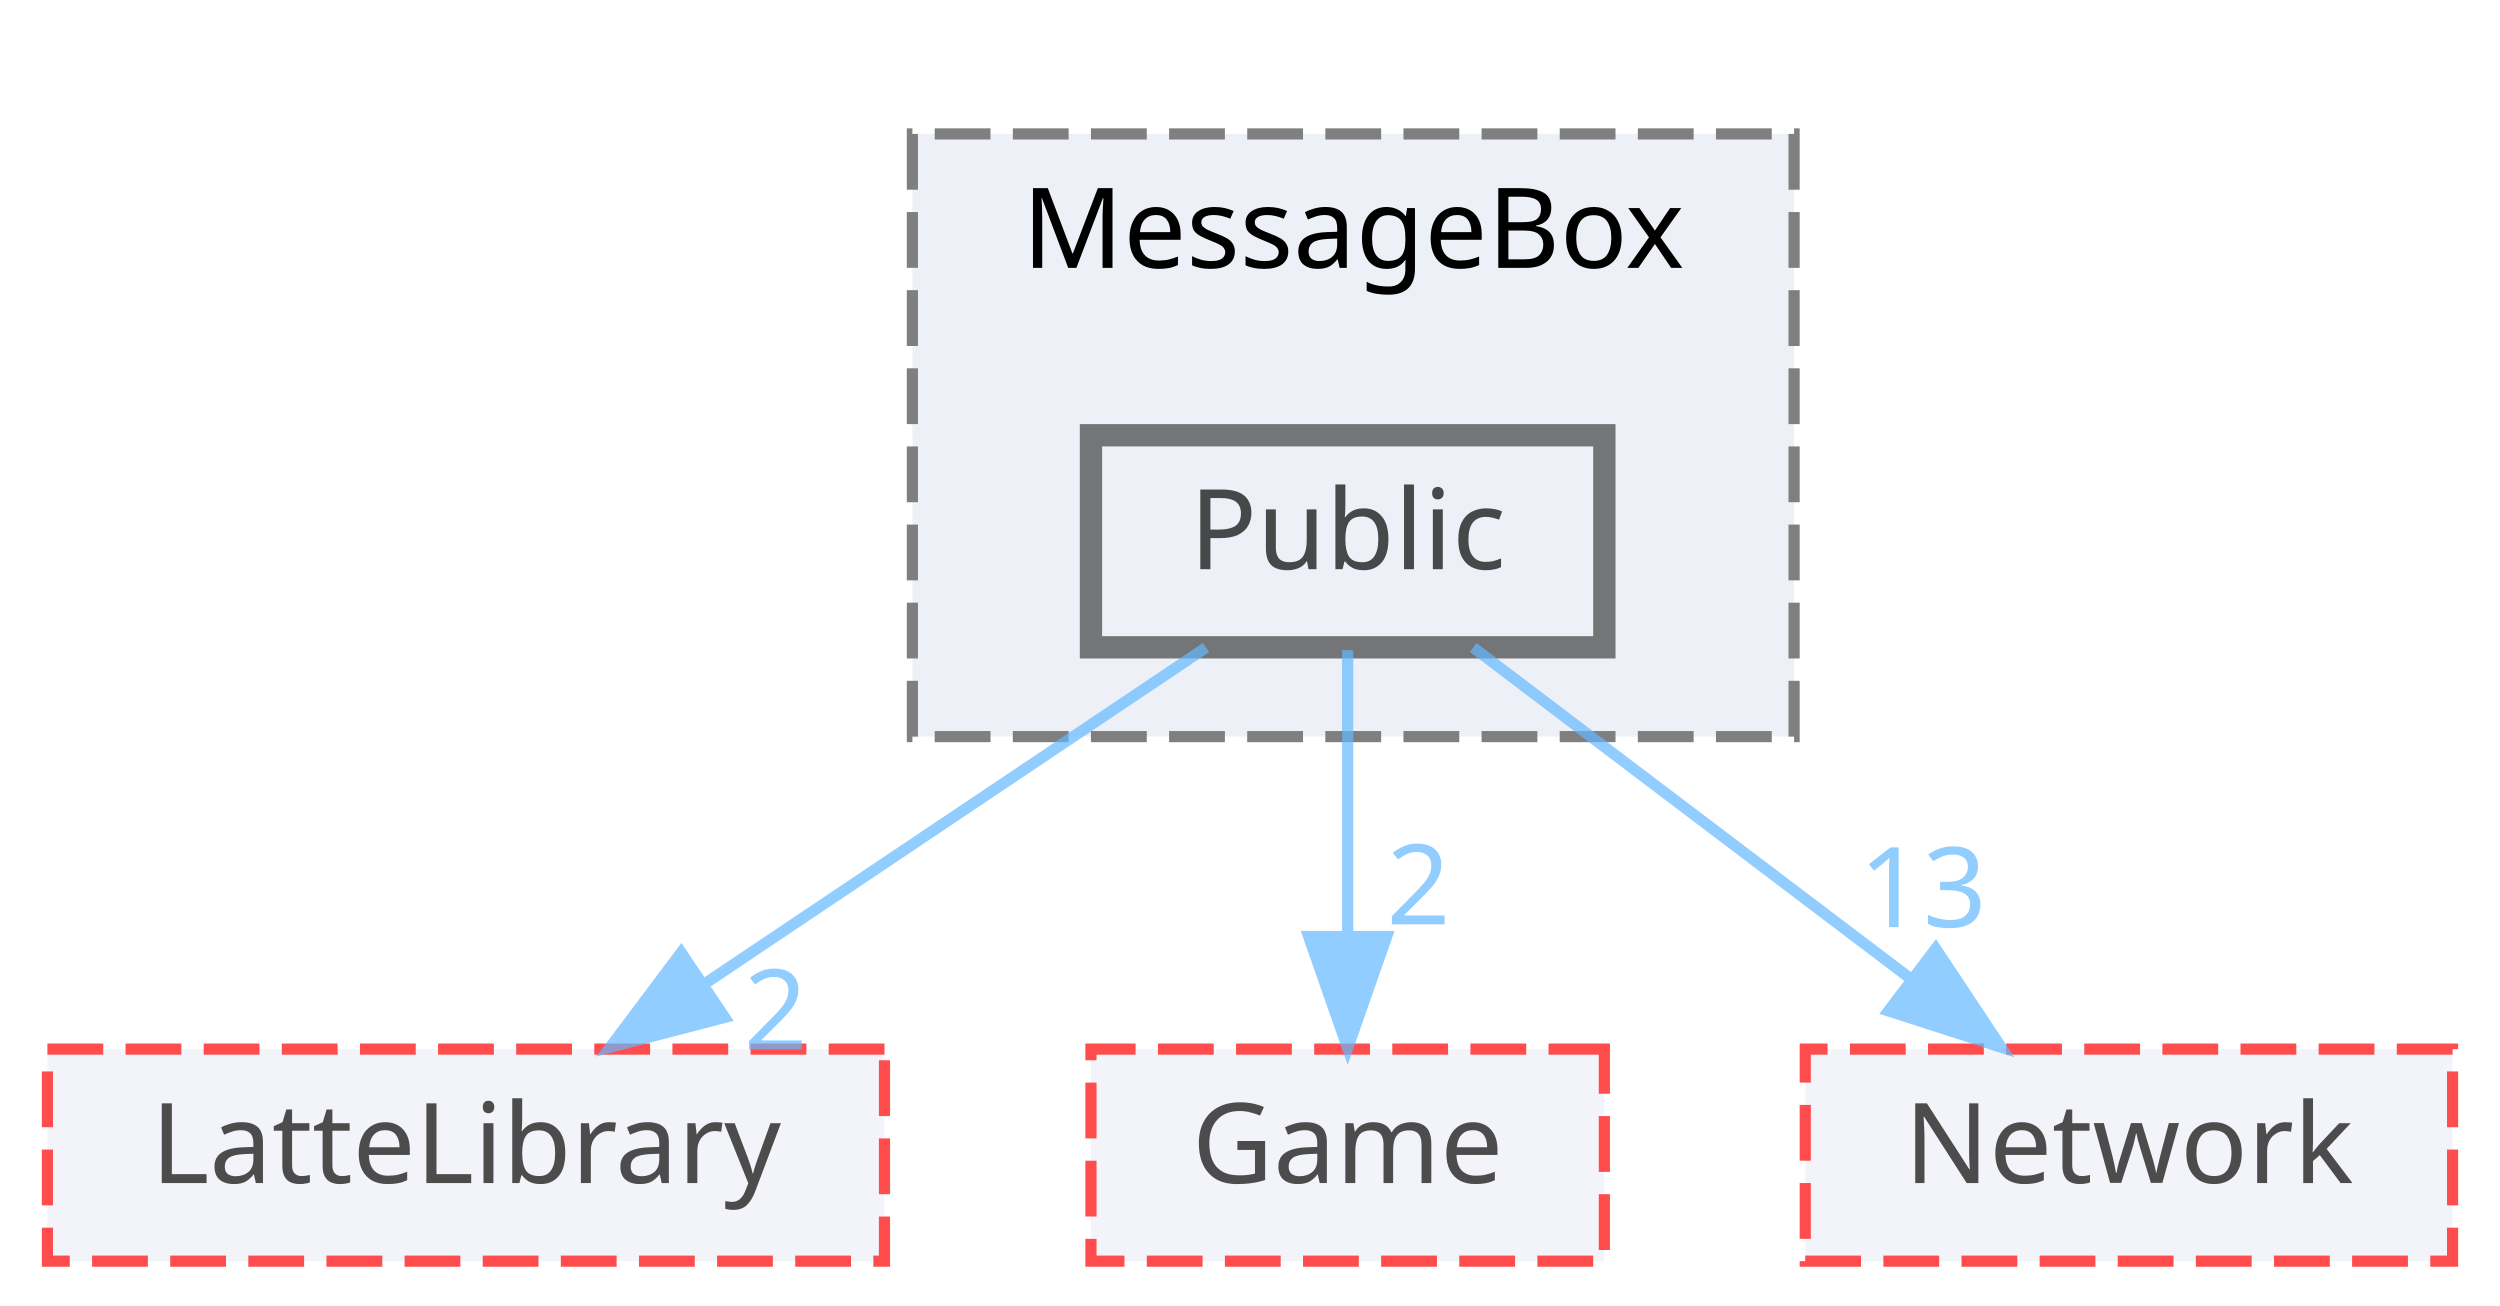
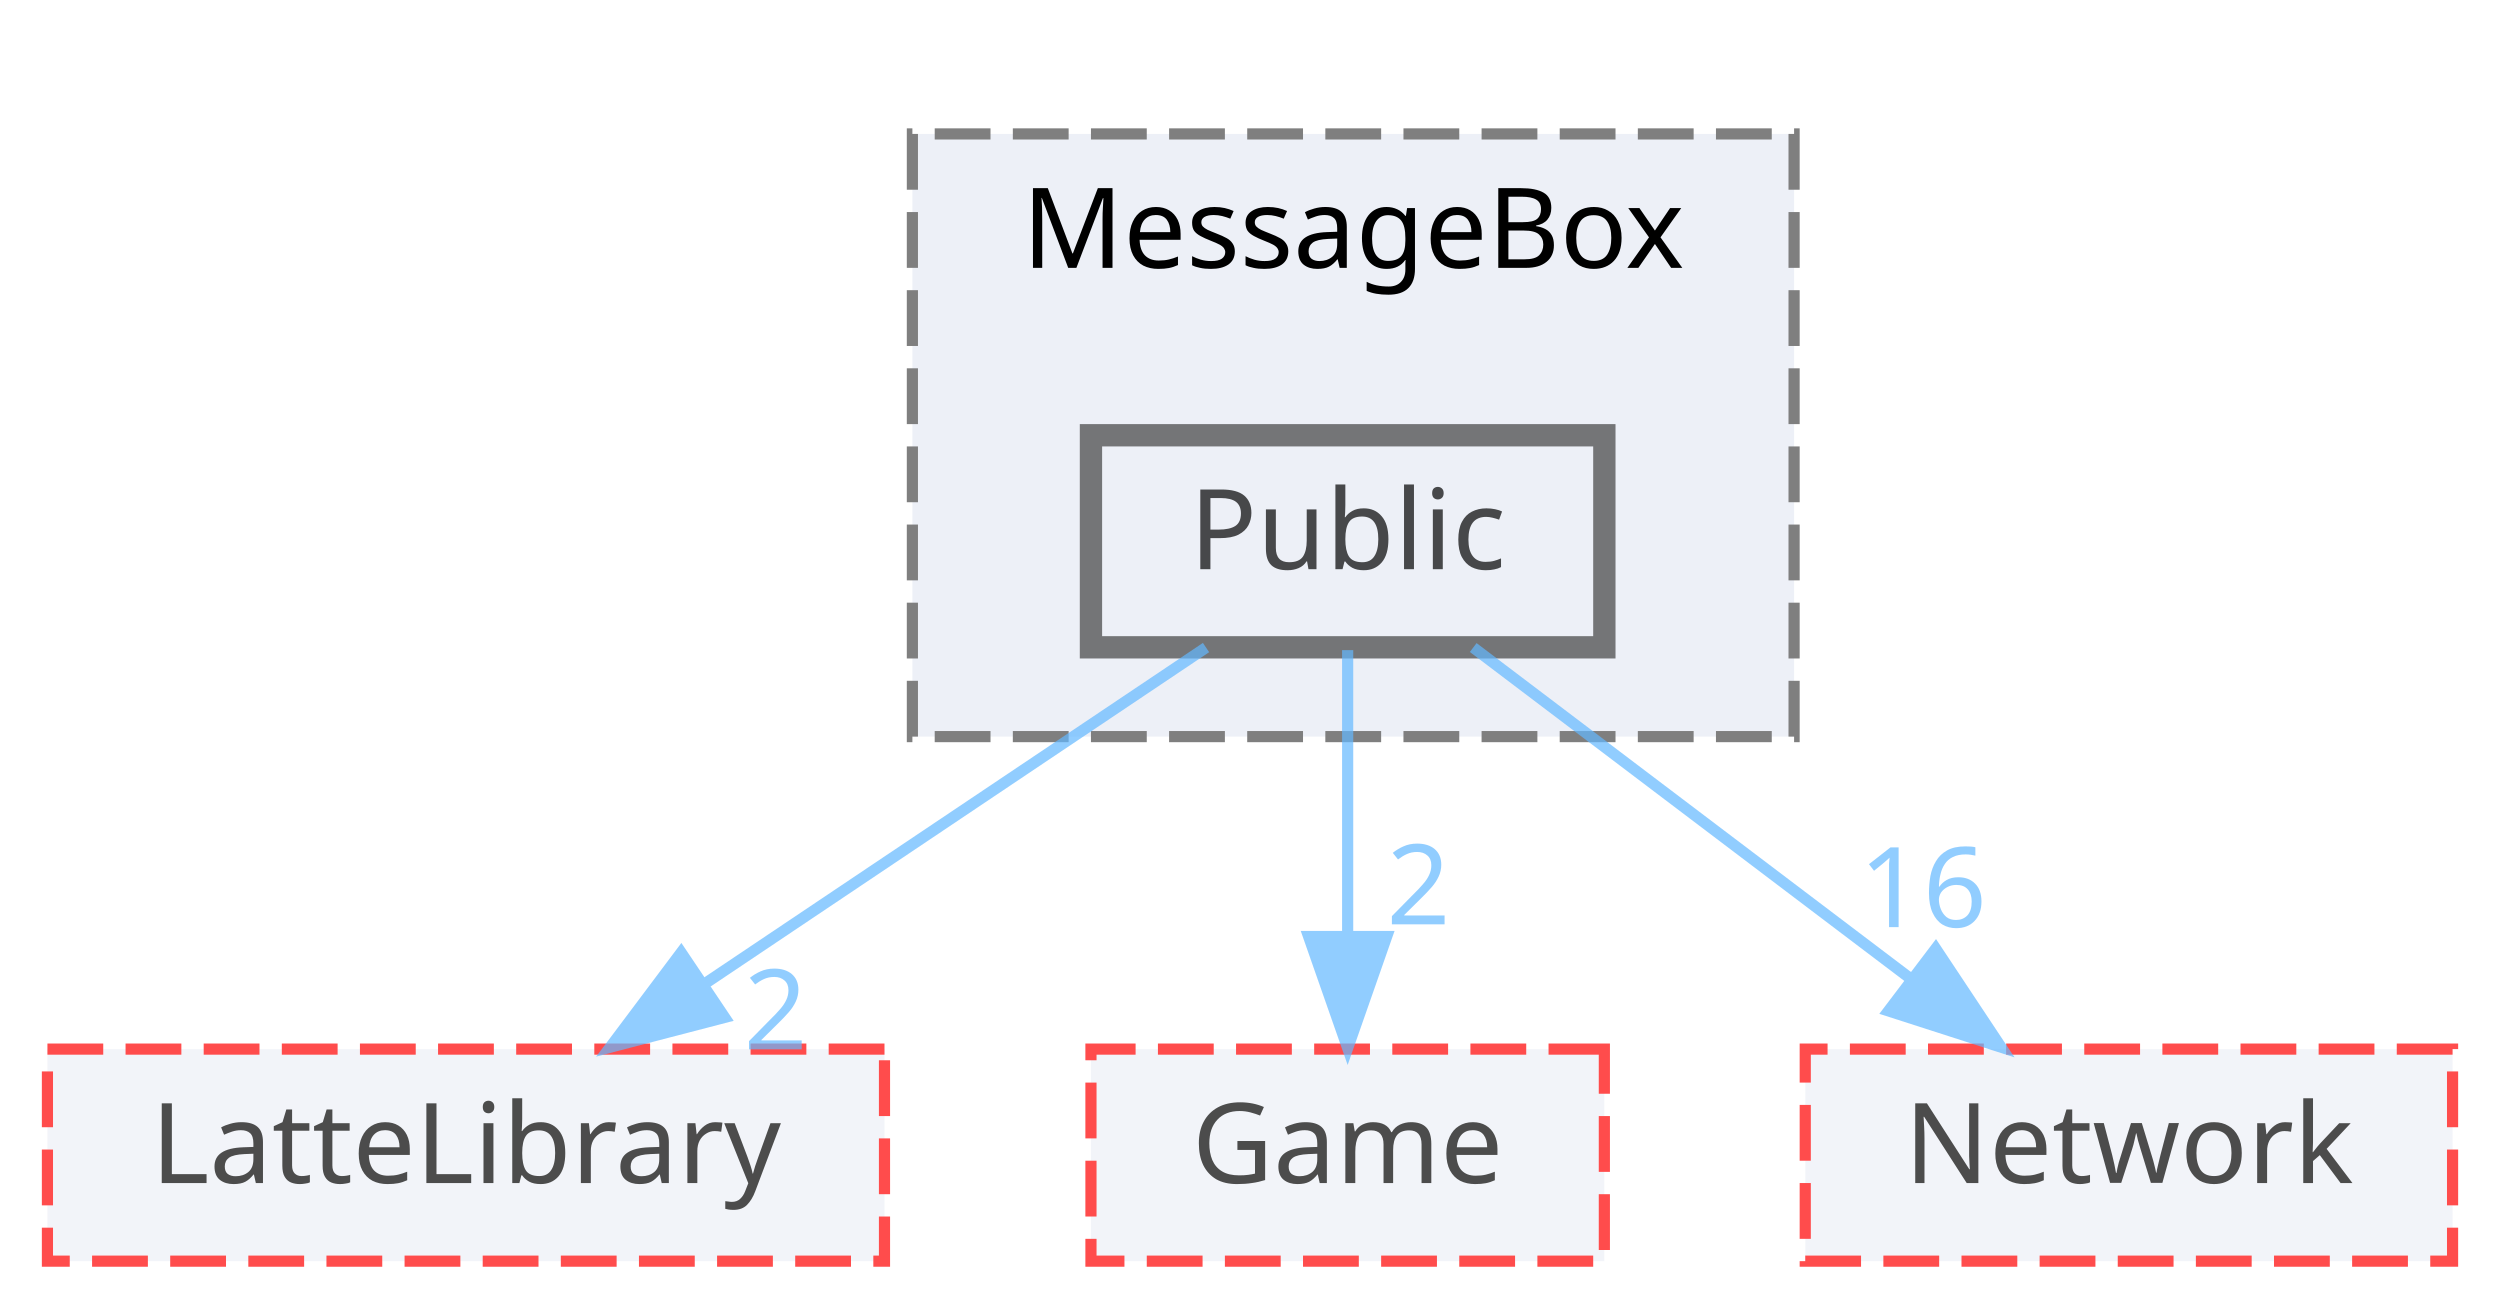
<svg xmlns="http://www.w3.org/2000/svg" xmlns:xlink="http://www.w3.org/1999/xlink" width="224pt" height="117pt" viewBox="0.00 0.00 223.50 117.00">
  <svg id="main" version="1.1" xml:space="preserve">
    <style type="text/css">
.node, .edge {opacity: 0.7;}
.node.selected, .edge.selected {opacity: 1;}
.edge:hover path { stroke: red; }
.edge:hover polygon { stroke: red; fill: red; }
</style>
    <svg id="graph" class="graph">
      <g id="graph0" class="graph" transform="scale(1 1) rotate(0) translate(4 113)">
        <g id="clust1" class="cluster">
          <g id="a_clust1">
            <a xlink:href="dir_47ae9c23f27029060c39af29b069b73d.html" target="_top" xlink:title="MessageBox">
              <polygon fill="#edf0f7" stroke="#7f7f7f" stroke-dasharray="5,2" points="77.5,-47 77.5,-101 156.5,-101 156.5,-47 77.5,-47" />
              <text text-anchor="middle" x="117" y="-89" font-family="Malgun Gothic" font-size="10.00">MessageBox</text>
            </a>
          </g>
        </g>
        <g id="node1" class="node">
          <g id="a_node1">
            <a xlink:href="dir_244820c19557decdcbf6fc4000b77b7e.html" target="_top" xlink:title="Public">
              <polygon fill="#edf0f7" stroke="#404040" stroke-width="2" points="139.5,-74 93.5,-74 93.5,-55 139.5,-55 139.5,-74" />
              <text text-anchor="middle" x="116.5" y="-62" font-family="Malgun Gothic" font-size="10.00">Public</text>
            </a>
          </g>
        </g>
        <g id="node2" class="node">
          <g id="a_node2">
            <a xlink:href="dir_399370037b6f5ff6b0840148d18ec8d9.html" target="_top" xlink:title="LatteLibrary">
              <polygon fill="#edf0f7" stroke="red" stroke-dasharray="5,2" points="75,-19 0,-19 0,0 75,0 75,-19" />
              <text text-anchor="middle" x="37.5" y="-7" font-family="Malgun Gothic" font-size="10.00">LatteLibrary</text>
            </a>
          </g>
        </g>
        <g id="edge1" class="edge">
          <g id="a_edge1">
            <a xlink:href="dir_000041_000009.html" target="_top">
              <path fill="none" stroke="#63b8ff" d="M103.81,-54.98C91.67,-46.84 73.14,-34.41 58.75,-24.76" />
              <polygon fill="#63b8ff" stroke="#63b8ff" points="60.68,-21.84 50.42,-19.17 56.78,-27.65 60.68,-21.84" />
            </a>
          </g>
          <g id="a_edge1-headlabel">
            <a xlink:href="dir_000041_000009.html" target="_top" xlink:title="2">
              <text text-anchor="middle" x="65.24" y="-18.98" font-family="Malgun Gothic" font-size="10.00" fill="#63b8ff">2</text>
            </a>
          </g>
        </g>
        <g id="node3" class="node">
          <g id="a_node3">
            <a xlink:href="dir_7fb5e64dcba5cad56d11a2ce531d1e7a.html" target="_top" xlink:title="Game">
              <polygon fill="#edf0f7" stroke="red" stroke-dasharray="5,2" points="139.5,-19 93.5,-19 93.5,0 139.5,0 139.5,-19" />
              <text text-anchor="middle" x="116.5" y="-7" font-family="Malgun Gothic" font-size="10.00">Game</text>
            </a>
          </g>
        </g>
        <g id="edge2" class="edge">
          <g id="a_edge2">
            <a xlink:href="dir_000041_000007.html" target="_top">
              <path fill="none" stroke="#63b8ff" d="M116.5,-54.75C116.5,-47.8 116.5,-37.85 116.5,-29.13" />
              <polygon fill="#63b8ff" stroke="#63b8ff" points="120,-29.09 116.5,-19.09 113,-29.09 120,-29.09" />
            </a>
          </g>
          <g id="a_edge2-headlabel">
            <a xlink:href="dir_000041_000007.html" target="_top" xlink:title="2">
              <text text-anchor="middle" x="122.84" y="-30.18" font-family="Malgun Gothic" font-size="10.00" fill="#63b8ff">2</text>
            </a>
          </g>
        </g>
        <g id="node4" class="node">
          <g id="a_node4">
            <a xlink:href="dir_db6231b890a14ef22abfc7e4cac87d3d.html" target="_top" xlink:title="Network">
              <polygon fill="#edf0f7" stroke="red" stroke-dasharray="5,2" points="215.5,-19 157.5,-19 157.5,0 215.5,0 215.5,-19" />
              <text text-anchor="middle" x="186.5" y="-7" font-family="Malgun Gothic" font-size="10.00">Network</text>
            </a>
          </g>
        </g>
        <g id="edge3" class="edge">
          <g id="a_edge3">
            <a xlink:href="dir_000041_000012.html" target="_top">
              <path fill="none" stroke="#63b8ff" d="M127.75,-54.98C138.3,-47 154.3,-34.88 166.94,-25.31" />
              <polygon fill="#63b8ff" stroke="#63b8ff" points="169.19,-28 175.05,-19.17 164.96,-22.42 169.19,-28" />
            </a>
          </g>
          <g id="a_edge3-headlabel">
-             <a xlink:href="dir_000041_000012.html" target="_top" xlink:title="13">
-               <text text-anchor="middle" x="168.04" y="-29.93" font-family="Malgun Gothic" font-size="10.00" fill="#63b8ff">13</text>
+             <a xlink:href="dir_000041_000012.html" target="_top" xlink:title="16">
+               <text text-anchor="middle" x="168.04" y="-29.93" font-family="Malgun Gothic" font-size="10.00" fill="#63b8ff">16</text>
            </a>
          </g>
        </g>
      </g>
    </svg>
  </svg>
  <style type="text/css">

[data-mouse-over-selected='false'] { opacity: 0.7; }
[data-mouse-over-selected='true']  { opacity: 1.0; }

</style>
</svg>
